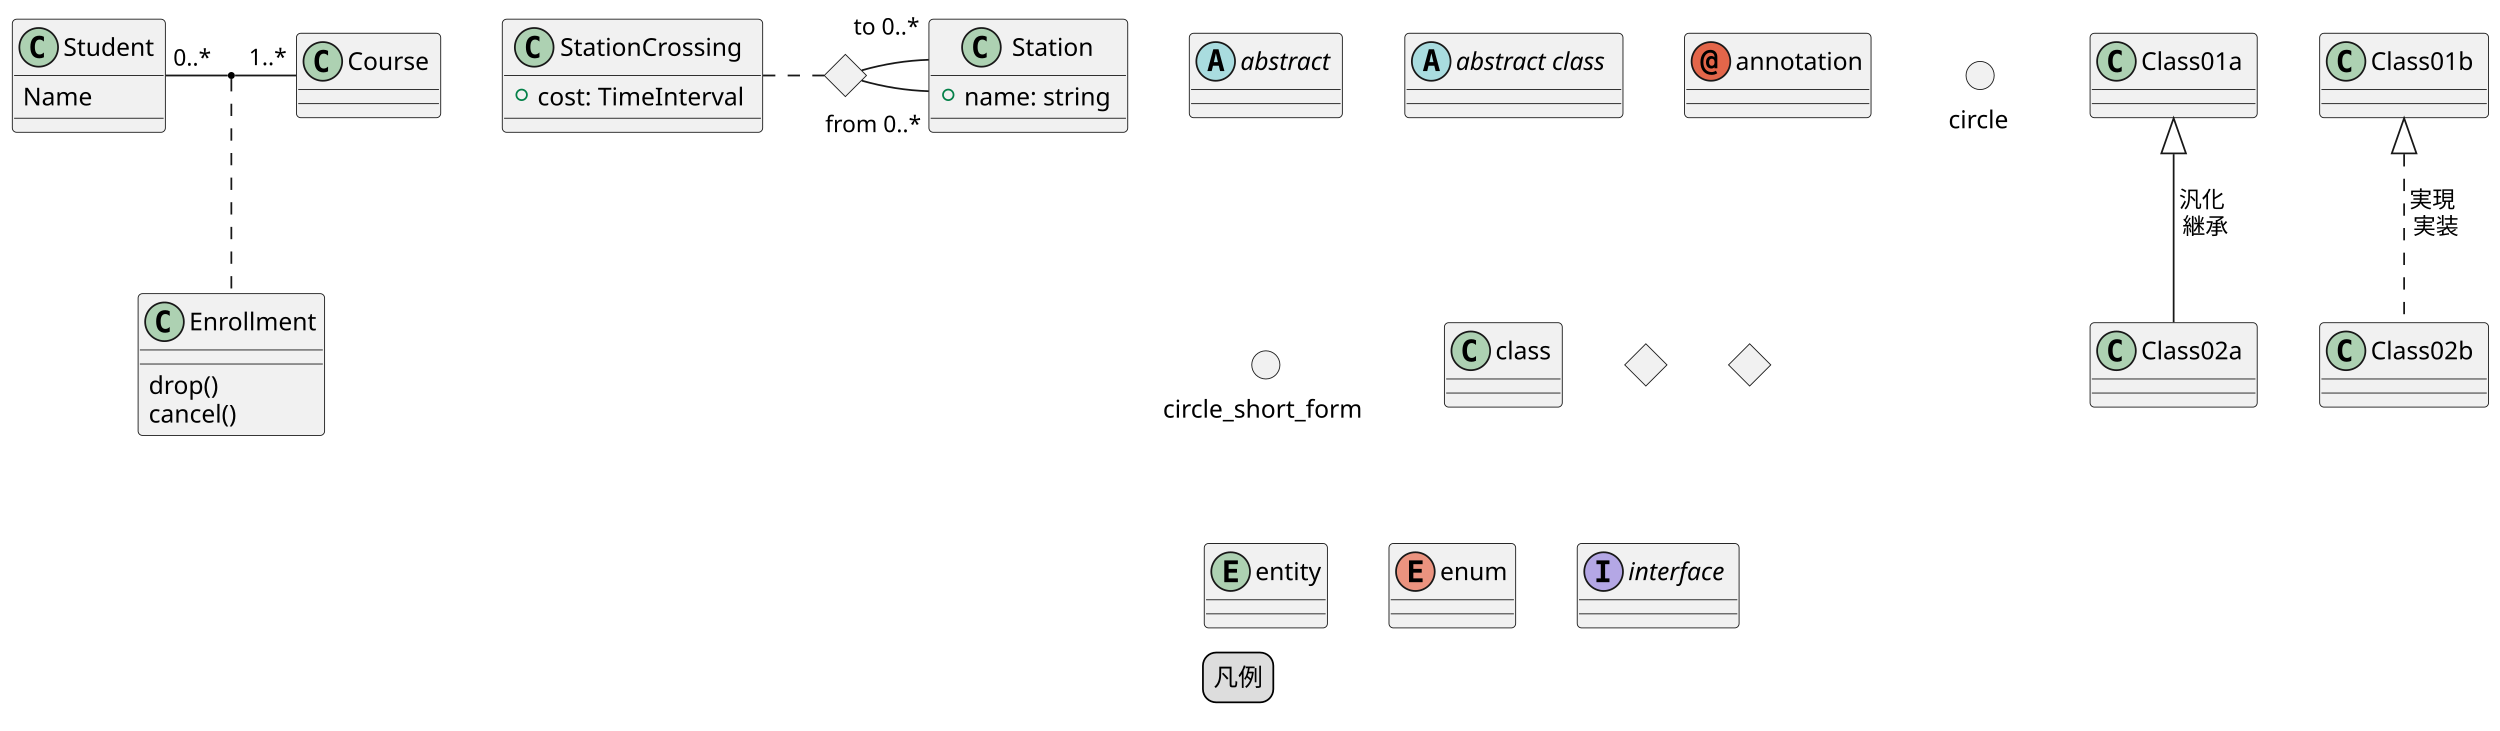
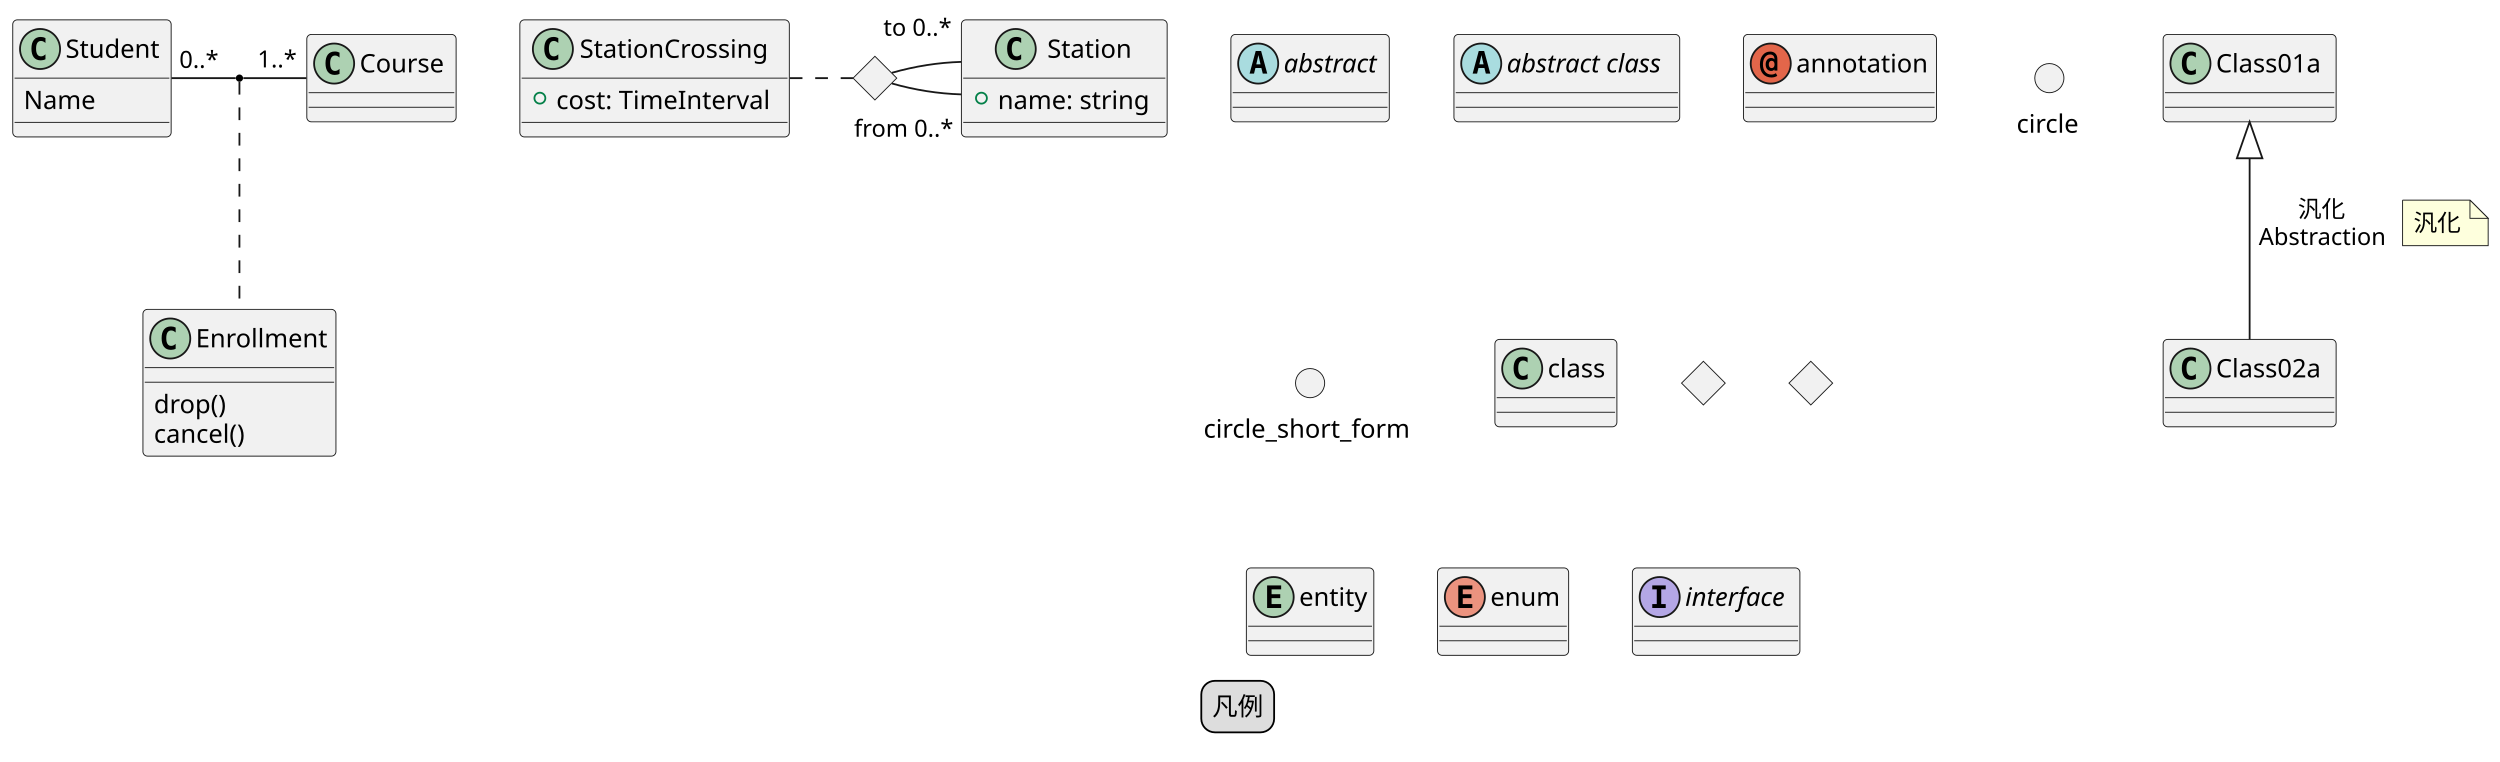
- <svg xmlns="http://www.w3.org/2000/svg" contentStyleType="text/css" height="415px" preserveAspectRatio="none" style="width:1421px;height:415px;background:#FFFFFF;" version="1.1" viewBox="0 0 1421 415" width="1421px" zoomAndPan="magnify">
+ <svg xmlns="http://www.w3.org/2000/svg" contentStyleType="text/css" height="418px" preserveAspectRatio="none" style="width:1373px;height:418px;background:#FFFFFF;" version="1.1" viewBox="0 0 1373 418" width="1373px" zoomAndPan="magnify">
  <defs />
  <g>
    <g id="elem_abstract">
      <rect codeLine="5" fill="#F1F1F1" height="48" id="abstract" rx="2.5" ry="2.5" style="stroke:#181818;stroke-width:0.5;" width="87" x="676" y="18.909" />
      <ellipse cx="691" cy="34.909" fill="#A9DCDF" rx="11" ry="11" style="stroke:#181818;stroke-width:1.0;" />
      <path d="M691.109,30.253 L689.953,35.331 L692.281,35.331 L691.109,30.253 Z M689.625,28.019 L692.609,28.019 L695.969,40.409 L693.516,40.409 L692.75,37.347 L689.469,37.347 L688.719,40.409 L686.281,40.409 L689.625,28.019 Z " fill="#000000" />
      <text fill="#000000" font-family="sans-serif" font-size="14" font-style="italic" lengthAdjust="spacing" textLength="55" x="705" y="39.756">abstract</text>
      <line style="stroke:#181818;stroke-width:0.5;" x1="677" x2="762" y1="50.909" y2="50.909" />
      <line style="stroke:#181818;stroke-width:0.5;" x1="677" x2="762" y1="58.909" y2="58.909" />
    </g>
    <g id="elem_abstract class">
      <rect codeLine="6" fill="#F1F1F1" height="48" id="abstract class" rx="2.5" ry="2.5" style="stroke:#181818;stroke-width:0.5;" width="124" x="798.5" y="18.909" />
      <ellipse cx="813.5" cy="34.909" fill="#A9DCDF" rx="11" ry="11" style="stroke:#181818;stroke-width:1.0;" />
      <path d="M813.609,30.253 L812.453,35.331 L814.781,35.331 L813.609,30.253 Z M812.125,28.019 L815.109,28.019 L818.469,40.409 L816.016,40.409 L815.25,37.347 L811.969,37.347 L811.219,40.409 L808.781,40.409 L812.125,28.019 Z " fill="#000000" />
      <text fill="#000000" font-family="sans-serif" font-size="14" font-style="italic" lengthAdjust="spacing" textLength="92" x="827.5" y="39.756">abstract class</text>
      <line style="stroke:#181818;stroke-width:0.5;" x1="799.5" x2="921.5" y1="50.909" y2="50.909" />
      <line style="stroke:#181818;stroke-width:0.5;" x1="799.5" x2="921.5" y1="58.909" y2="58.909" />
    </g>
    <g id="elem_annotation">
      <rect codeLine="7" fill="#F1F1F1" height="48" id="annotation" rx="2.5" ry="2.5" style="stroke:#181818;stroke-width:0.5;" width="106" x="957.5" y="18.909" />
      <ellipse cx="972.5" cy="34.909" fill="#E3664A" rx="11" ry="11" style="stroke:#181818;stroke-width:1.0;" />
      <path d="M974.578,35.378 Q974.578,34.441 974.156,33.909 Q973.734,33.378 972.984,33.378 Q972.25,33.378 971.828,33.909 Q971.422,34.441 971.422,35.378 Q971.422,36.331 971.828,36.862 Q972.25,37.394 972.984,37.394 Q973.734,37.394 974.156,36.862 Q974.578,36.331 974.578,35.378 Z M976.125,38.784 L974.5,38.784 L974.5,38.112 Q974.172,38.55 973.75,38.753 Q973.328,38.956 972.719,38.956 Q971.359,38.956 970.531,37.987 Q969.703,37.003 969.703,35.378 Q969.703,33.784 970.531,32.816 Q971.359,31.831 972.719,31.831 Q973.312,31.831 973.766,32.034 Q974.219,32.237 974.5,32.628 L974.5,32.284 Q974.5,31.159 973.875,30.55 Q973.25,29.925 972.109,29.925 Q970.391,29.925 969.297,31.456 Q968.203,32.972 968.203,35.409 Q968.203,37.956 969.453,39.456 Q970.719,40.956 972.828,40.956 Q973.484,40.956 974.109,40.769 Q974.734,40.581 975.312,40.191 L976.078,41.644 Q975.406,42.097 974.609,42.316 Q973.812,42.55 972.906,42.55 Q970,42.55 968.266,40.612 Q966.547,38.691 966.547,35.409 Q966.547,32.191 968.094,30.269 Q969.656,28.331 972.219,28.331 Q974.016,28.331 975.062,29.425 Q976.125,30.519 976.125,32.394 L976.125,38.784 Z " fill="#000000" />
      <text fill="#000000" font-family="sans-serif" font-size="14" lengthAdjust="spacing" textLength="74" x="986.5" y="39.756">annotation</text>
      <line style="stroke:#181818;stroke-width:0.5;" x1="958.5" x2="1062.5" y1="50.909" y2="50.909" />
      <line style="stroke:#181818;stroke-width:0.5;" x1="958.5" x2="1062.5" y1="58.909" y2="58.909" />
    </g>
    <g id="elem_circle">
      <ellipse cx="1125.5" cy="42.909" fill="#F1F1F1" rx="8" ry="8" style="stroke:#181818;stroke-width:0.5;" />
      <text fill="#000000" font-family="sans-serif" font-size="14" lengthAdjust="spacing" textLength="36" x="1107.5" y="72.904">circle</text>
    </g>
    <g id="elem_circle_short_form">
-       <ellipse cx="719.5" cy="207.409" fill="#F1F1F1" rx="8" ry="8" style="stroke:#181818;stroke-width:0.5;" />
-       <text fill="#000000" font-family="sans-serif" font-size="14" lengthAdjust="spacing" textLength="117" x="661" y="237.405">circle_short_form</text>
+       <ellipse cx="719.5" cy="210.409" fill="#F1F1F1" rx="8" ry="8" style="stroke:#181818;stroke-width:0.5;" />
+       <text fill="#000000" font-family="sans-serif" font-size="14" lengthAdjust="spacing" textLength="117" x="661" y="240.405">circle_short_form</text>
    </g>
    <g id="elem_class">
-       <rect codeLine="10" fill="#F1F1F1" height="48" id="class" rx="2.5" ry="2.5" style="stroke:#181818;stroke-width:0.5;" width="67" x="821" y="183.409" />
-       <ellipse cx="836" cy="199.409" fill="#ADD1B2" rx="11" ry="11" style="stroke:#181818;stroke-width:1.0;" />
-       <path d="M838.969,205.05 Q838.391,205.347 837.75,205.488 Q837.109,205.644 836.406,205.644 Q833.906,205.644 832.578,204.003 Q831.266,202.347 831.266,199.222 Q831.266,196.097 832.578,194.441 Q833.906,192.784 836.406,192.784 Q837.109,192.784 837.75,192.941 Q838.406,193.097 838.969,193.394 L838.969,196.113 Q838.344,195.534 837.75,195.269 Q837.156,194.988 836.531,194.988 Q835.188,194.988 834.5,196.066 Q833.812,197.128 833.812,199.222 Q833.812,201.316 834.5,202.394 Q835.188,203.456 836.531,203.456 Q837.156,203.456 837.75,203.191 Q838.344,202.909 838.969,202.331 L838.969,205.05 Z " fill="#000000" />
-       <text fill="#000000" font-family="sans-serif" font-size="14" lengthAdjust="spacing" textLength="35" x="850" y="204.256">class</text>
-       <line style="stroke:#181818;stroke-width:0.5;" x1="822" x2="887" y1="215.409" y2="215.409" />
-       <line style="stroke:#181818;stroke-width:0.5;" x1="822" x2="887" y1="223.409" y2="223.409" />
+       <rect codeLine="10" fill="#F1F1F1" height="48" id="class" rx="2.5" ry="2.5" style="stroke:#181818;stroke-width:0.5;" width="67" x="821" y="186.409" />
+       <ellipse cx="836" cy="202.409" fill="#ADD1B2" rx="11" ry="11" style="stroke:#181818;stroke-width:1.0;" />
+       <path d="M838.969,208.05 Q838.391,208.347 837.75,208.488 Q837.109,208.644 836.406,208.644 Q833.906,208.644 832.578,207.003 Q831.266,205.347 831.266,202.222 Q831.266,199.097 832.578,197.441 Q833.906,195.784 836.406,195.784 Q837.109,195.784 837.75,195.941 Q838.406,196.097 838.969,196.394 L838.969,199.113 Q838.344,198.534 837.75,198.269 Q837.156,197.988 836.531,197.988 Q835.188,197.988 834.5,199.066 Q833.812,200.128 833.812,202.222 Q833.812,204.316 834.5,205.394 Q835.188,206.456 836.531,206.456 Q837.156,206.456 837.75,206.191 Q838.344,205.909 838.969,205.331 L838.969,208.05 Z " fill="#000000" />
+       <text fill="#000000" font-family="sans-serif" font-size="14" lengthAdjust="spacing" textLength="35" x="850" y="207.256">class</text>
+       <line style="stroke:#181818;stroke-width:0.5;" x1="822" x2="887" y1="218.409" y2="218.409" />
+       <line style="stroke:#181818;stroke-width:0.5;" x1="822" x2="887" y1="226.409" y2="226.409" />
    </g>
    <g id="elem_diamond">
-       <polygon fill="#F1F1F1" points="935.5,195.409,947.5,207.409,935.5,219.409,923.5,207.409,935.5,195.409" style="stroke:#181818;stroke-width:0.5;" />
+       <polygon fill="#F1F1F1" points="935.5,198.409,947.5,210.409,935.5,222.409,923.5,210.409,935.5,198.409" style="stroke:#181818;stroke-width:0.5;" />
    </g>
-     <polygon fill="#F1F1F1" points="994.5,195.409,1006.5,207.409,994.5,219.409,982.5,207.409,994.5,195.409" style="stroke:#181818;stroke-width:0.5;" />
+     <polygon fill="#F1F1F1" points="994.5,198.409,1006.5,210.409,994.5,222.409,982.5,210.409,994.5,198.409" style="stroke:#181818;stroke-width:0.5;" />
    <g id="elem_entity">
-       <rect codeLine="13" fill="#F1F1F1" height="48" id="entity" rx="2.5" ry="2.5" style="stroke:#181818;stroke-width:0.5;" width="70" x="684.5" y="308.909" />
-       <ellipse cx="699.5" cy="324.909" fill="#ADD1B2" rx="11" ry="11" style="stroke:#181818;stroke-width:1.0;" />
-       <path d="M703.609,330.909 L695.891,330.909 L695.891,318.519 L703.609,318.519 L703.609,320.675 L698.344,320.675 L698.344,323.347 L703.109,323.347 L703.109,325.503 L698.344,325.503 L698.344,328.753 L703.609,328.753 L703.609,330.909 Z " fill="#000000" />
-       <text fill="#000000" font-family="sans-serif" font-size="14" lengthAdjust="spacing" textLength="38" x="713.5" y="329.756">entity</text>
-       <line style="stroke:#181818;stroke-width:0.5;" x1="685.5" x2="753.5" y1="340.909" y2="340.909" />
-       <line style="stroke:#181818;stroke-width:0.5;" x1="685.5" x2="753.5" y1="348.909" y2="348.909" />
+       <rect codeLine="13" fill="#F1F1F1" height="48" id="entity" rx="2.5" ry="2.5" style="stroke:#181818;stroke-width:0.5;" width="70" x="684.5" y="311.909" />
+       <ellipse cx="699.5" cy="327.909" fill="#ADD1B2" rx="11" ry="11" style="stroke:#181818;stroke-width:1.0;" />
+       <path d="M703.609,333.909 L695.891,333.909 L695.891,321.519 L703.609,321.519 L703.609,323.675 L698.344,323.675 L698.344,326.347 L703.109,326.347 L703.109,328.503 L698.344,328.503 L698.344,331.753 L703.609,331.753 L703.609,333.909 Z " fill="#000000" />
+       <text fill="#000000" font-family="sans-serif" font-size="14" lengthAdjust="spacing" textLength="38" x="713.5" y="332.756">entity</text>
+       <line style="stroke:#181818;stroke-width:0.5;" x1="685.5" x2="753.5" y1="343.909" y2="343.909" />
+       <line style="stroke:#181818;stroke-width:0.5;" x1="685.5" x2="753.5" y1="351.909" y2="351.909" />
    </g>
    <g id="elem_enum">
-       <rect codeLine="14" fill="#F1F1F1" height="48" id="enum" rx="2.5" ry="2.5" style="stroke:#181818;stroke-width:0.5;" width="72" x="789.5" y="308.909" />
-       <ellipse cx="804.5" cy="324.909" fill="#EB937F" rx="11" ry="11" style="stroke:#181818;stroke-width:1.0;" />
-       <path d="M808.609,330.909 L800.891,330.909 L800.891,318.519 L808.609,318.519 L808.609,320.675 L803.344,320.675 L803.344,323.347 L808.109,323.347 L808.109,325.503 L803.344,325.503 L803.344,328.753 L808.609,328.753 L808.609,330.909 Z " fill="#000000" />
-       <text fill="#000000" font-family="sans-serif" font-size="14" lengthAdjust="spacing" textLength="40" x="818.5" y="329.756">enum</text>
-       <line style="stroke:#181818;stroke-width:0.5;" x1="790.5" x2="860.5" y1="340.909" y2="340.909" />
-       <line style="stroke:#181818;stroke-width:0.5;" x1="790.5" x2="860.5" y1="348.909" y2="348.909" />
+       <rect codeLine="14" fill="#F1F1F1" height="48" id="enum" rx="2.5" ry="2.5" style="stroke:#181818;stroke-width:0.5;" width="72" x="789.5" y="311.909" />
+       <ellipse cx="804.5" cy="327.909" fill="#EB937F" rx="11" ry="11" style="stroke:#181818;stroke-width:1.0;" />
+       <path d="M808.609,333.909 L800.891,333.909 L800.891,321.519 L808.609,321.519 L808.609,323.675 L803.344,323.675 L803.344,326.347 L808.109,326.347 L808.109,328.503 L803.344,328.503 L803.344,331.753 L808.609,331.753 L808.609,333.909 Z " fill="#000000" />
+       <text fill="#000000" font-family="sans-serif" font-size="14" lengthAdjust="spacing" textLength="40" x="818.5" y="332.756">enum</text>
+       <line style="stroke:#181818;stroke-width:0.5;" x1="790.5" x2="860.5" y1="343.909" y2="343.909" />
+       <line style="stroke:#181818;stroke-width:0.5;" x1="790.5" x2="860.5" y1="351.909" y2="351.909" />
    </g>
    <g id="elem_interface">
-       <rect codeLine="15" fill="#F1F1F1" height="48" id="interface" rx="2.5" ry="2.5" style="stroke:#181818;stroke-width:0.5;" width="92" x="896.5" y="308.909" />
-       <ellipse cx="911.5" cy="324.909" fill="#B4A7E5" rx="11" ry="11" style="stroke:#181818;stroke-width:1.0;" />
-       <path d="M907.422,320.675 L907.422,318.519 L914.812,318.519 L914.812,320.675 L912.344,320.675 L912.344,328.753 L914.812,328.753 L914.812,330.909 L907.422,330.909 L907.422,328.753 L909.891,328.753 L909.891,320.675 L907.422,320.675 Z " fill="#000000" />
-       <text fill="#000000" font-family="sans-serif" font-size="14" font-style="italic" lengthAdjust="spacing" textLength="60" x="925.5" y="329.756">interface</text>
-       <line style="stroke:#181818;stroke-width:0.5;" x1="897.5" x2="987.5" y1="340.909" y2="340.909" />
-       <line style="stroke:#181818;stroke-width:0.5;" x1="897.5" x2="987.5" y1="348.909" y2="348.909" />
+       <rect codeLine="15" fill="#F1F1F1" height="48" id="interface" rx="2.5" ry="2.5" style="stroke:#181818;stroke-width:0.5;" width="92" x="896.5" y="311.909" />
+       <ellipse cx="911.5" cy="327.909" fill="#B4A7E5" rx="11" ry="11" style="stroke:#181818;stroke-width:1.0;" />
+       <path d="M907.422,323.675 L907.422,321.519 L914.812,321.519 L914.812,323.675 L912.344,323.675 L912.344,331.753 L914.812,331.753 L914.812,333.909 L907.422,333.909 L907.422,331.753 L909.891,331.753 L909.891,323.675 L907.422,323.675 Z " fill="#000000" />
+       <text fill="#000000" font-family="sans-serif" font-size="14" font-style="italic" lengthAdjust="spacing" textLength="60" x="925.5" y="332.756">interface</text>
+       <line style="stroke:#181818;stroke-width:0.5;" x1="897.5" x2="987.5" y1="343.909" y2="343.909" />
+       <line style="stroke:#181818;stroke-width:0.5;" x1="897.5" x2="987.5" y1="351.909" y2="351.909" />
    </g>
    <g id="elem_Class01a">
      <rect fill="#F1F1F1" height="48" id="Class01a" rx="2.5" ry="2.5" style="stroke:#181818;stroke-width:0.5;" width="95" x="1188" y="18.909" />
      <ellipse cx="1203" cy="34.909" fill="#ADD1B2" rx="11" ry="11" style="stroke:#181818;stroke-width:1.0;" />
      <path d="M1205.969,40.55 Q1205.391,40.847 1204.75,40.987 Q1204.109,41.144 1203.406,41.144 Q1200.906,41.144 1199.578,39.503 Q1198.266,37.847 1198.266,34.722 Q1198.266,31.597 1199.578,29.941 Q1200.906,28.284 1203.406,28.284 Q1204.109,28.284 1204.75,28.441 Q1205.406,28.597 1205.969,28.894 L1205.969,31.613 Q1205.344,31.034 1204.75,30.769 Q1204.156,30.488 1203.531,30.488 Q1202.188,30.488 1201.5,31.566 Q1200.812,32.628 1200.812,34.722 Q1200.812,36.816 1201.5,37.894 Q1202.188,38.956 1203.531,38.956 Q1204.156,38.956 1204.75,38.691 Q1205.344,38.409 1205.969,37.831 L1205.969,40.55 Z " fill="#000000" />
      <text fill="#000000" font-family="sans-serif" font-size="14" lengthAdjust="spacing" textLength="63" x="1217" y="39.756">Class01a</text>
      <line style="stroke:#181818;stroke-width:0.5;" x1="1189" x2="1282" y1="50.909" y2="50.909" />
      <line style="stroke:#181818;stroke-width:0.5;" x1="1189" x2="1282" y1="58.909" y2="58.909" />
    </g>
    <g id="elem_Class02a">
-       <rect fill="#F1F1F1" height="48" id="Class02a" rx="2.5" ry="2.5" style="stroke:#181818;stroke-width:0.5;" width="95" x="1188" y="183.409" />
-       <ellipse cx="1203" cy="199.409" fill="#ADD1B2" rx="11" ry="11" style="stroke:#181818;stroke-width:1.0;" />
-       <path d="M1205.969,205.05 Q1205.391,205.347 1204.75,205.488 Q1204.109,205.644 1203.406,205.644 Q1200.906,205.644 1199.578,204.003 Q1198.266,202.347 1198.266,199.222 Q1198.266,196.097 1199.578,194.441 Q1200.906,192.784 1203.406,192.784 Q1204.109,192.784 1204.75,192.941 Q1205.406,193.097 1205.969,193.394 L1205.969,196.113 Q1205.344,195.534 1204.75,195.269 Q1204.156,194.988 1203.531,194.988 Q1202.188,194.988 1201.5,196.066 Q1200.812,197.128 1200.812,199.222 Q1200.812,201.316 1201.5,202.394 Q1202.188,203.456 1203.531,203.456 Q1204.156,203.456 1204.75,203.191 Q1205.344,202.909 1205.969,202.331 L1205.969,205.05 Z " fill="#000000" />
-       <text fill="#000000" font-family="sans-serif" font-size="14" lengthAdjust="spacing" textLength="63" x="1217" y="204.256">Class02a</text>
-       <line style="stroke:#181818;stroke-width:0.5;" x1="1189" x2="1282" y1="215.409" y2="215.409" />
-       <line style="stroke:#181818;stroke-width:0.5;" x1="1189" x2="1282" y1="223.409" y2="223.409" />
-     </g>
-     <g id="elem_Class01b">
-       <rect fill="#F1F1F1" height="48" id="Class01b" rx="2.5" ry="2.5" style="stroke:#181818;stroke-width:0.5;" width="96" x="1318.5" y="18.909" />
-       <ellipse cx="1333.5" cy="34.909" fill="#ADD1B2" rx="11" ry="11" style="stroke:#181818;stroke-width:1.0;" />
-       <path d="M1336.469,40.55 Q1335.891,40.847 1335.25,40.987 Q1334.609,41.144 1333.906,41.144 Q1331.406,41.144 1330.078,39.503 Q1328.766,37.847 1328.766,34.722 Q1328.766,31.597 1330.078,29.941 Q1331.406,28.284 1333.906,28.284 Q1334.609,28.284 1335.25,28.441 Q1335.906,28.597 1336.469,28.894 L1336.469,31.613 Q1335.844,31.034 1335.25,30.769 Q1334.656,30.488 1334.031,30.488 Q1332.688,30.488 1332,31.566 Q1331.312,32.628 1331.312,34.722 Q1331.312,36.816 1332,37.894 Q1332.688,38.956 1334.031,38.956 Q1334.656,38.956 1335.25,38.691 Q1335.844,38.409 1336.469,37.831 L1336.469,40.55 Z " fill="#000000" />
-       <text fill="#000000" font-family="sans-serif" font-size="14" lengthAdjust="spacing" textLength="64" x="1347.5" y="39.756">Class01b</text>
-       <line style="stroke:#181818;stroke-width:0.5;" x1="1319.5" x2="1413.5" y1="50.909" y2="50.909" />
-       <line style="stroke:#181818;stroke-width:0.5;" x1="1319.5" x2="1413.5" y1="58.909" y2="58.909" />
-     </g>
-     <g id="elem_Class02b">
-       <rect fill="#F1F1F1" height="48" id="Class02b" rx="2.5" ry="2.5" style="stroke:#181818;stroke-width:0.5;" width="96" x="1318.5" y="183.409" />
-       <ellipse cx="1333.5" cy="199.409" fill="#ADD1B2" rx="11" ry="11" style="stroke:#181818;stroke-width:1.0;" />
-       <path d="M1336.469,205.05 Q1335.891,205.347 1335.25,205.488 Q1334.609,205.644 1333.906,205.644 Q1331.406,205.644 1330.078,204.003 Q1328.766,202.347 1328.766,199.222 Q1328.766,196.097 1330.078,194.441 Q1331.406,192.784 1333.906,192.784 Q1334.609,192.784 1335.25,192.941 Q1335.906,193.097 1336.469,193.394 L1336.469,196.113 Q1335.844,195.534 1335.25,195.269 Q1334.656,194.988 1334.031,194.988 Q1332.688,194.988 1332,196.066 Q1331.312,197.128 1331.312,199.222 Q1331.312,201.316 1332,202.394 Q1332.688,203.456 1334.031,203.456 Q1334.656,203.456 1335.25,203.191 Q1335.844,202.909 1336.469,202.331 L1336.469,205.05 Z " fill="#000000" />
-       <text fill="#000000" font-family="sans-serif" font-size="14" lengthAdjust="spacing" textLength="64" x="1347.5" y="204.256">Class02b</text>
-       <line style="stroke:#181818;stroke-width:0.5;" x1="1319.5" x2="1413.5" y1="215.409" y2="215.409" />
-       <line style="stroke:#181818;stroke-width:0.5;" x1="1319.5" x2="1413.5" y1="223.409" y2="223.409" />
+       <rect fill="#F1F1F1" height="48" id="Class02a" rx="2.5" ry="2.5" style="stroke:#181818;stroke-width:0.5;" width="95" x="1188" y="186.409" />
+       <ellipse cx="1203" cy="202.409" fill="#ADD1B2" rx="11" ry="11" style="stroke:#181818;stroke-width:1.0;" />
+       <path d="M1205.969,208.05 Q1205.391,208.347 1204.75,208.488 Q1204.109,208.644 1203.406,208.644 Q1200.906,208.644 1199.578,207.003 Q1198.266,205.347 1198.266,202.222 Q1198.266,199.097 1199.578,197.441 Q1200.906,195.784 1203.406,195.784 Q1204.109,195.784 1204.75,195.941 Q1205.406,196.097 1205.969,196.394 L1205.969,199.113 Q1205.344,198.534 1204.75,198.269 Q1204.156,197.988 1203.531,197.988 Q1202.188,197.988 1201.5,199.066 Q1200.812,200.128 1200.812,202.222 Q1200.812,204.316 1201.5,205.394 Q1202.188,206.456 1203.531,206.456 Q1204.156,206.456 1204.75,206.191 Q1205.344,205.909 1205.969,205.331 L1205.969,208.05 Z " fill="#000000" />
+       <text fill="#000000" font-family="sans-serif" font-size="14" lengthAdjust="spacing" textLength="63" x="1217" y="207.256">Class02a</text>
+       <line style="stroke:#181818;stroke-width:0.5;" x1="1189" x2="1282" y1="218.409" y2="218.409" />
+       <line style="stroke:#181818;stroke-width:0.5;" x1="1189" x2="1282" y1="226.409" y2="226.409" />
    </g>
    <g id="elem_Student">
-       <rect codeLine="21" fill="#F1F1F1" height="64.297" id="Student" rx="2.5" ry="2.5" style="stroke:#181818;stroke-width:0.5;" width="87" x="7" y="10.909" />
+       <rect codeLine="23" fill="#F1F1F1" height="64.297" id="Student" rx="2.5" ry="2.5" style="stroke:#181818;stroke-width:0.5;" width="87" x="7" y="10.909" />
      <ellipse cx="22" cy="26.909" fill="#ADD1B2" rx="11" ry="11" style="stroke:#181818;stroke-width:1.0;" />
      <path d="M24.969,32.55 Q24.391,32.847 23.75,32.987 Q23.109,33.144 22.406,33.144 Q19.906,33.144 18.578,31.503 Q17.266,29.847 17.266,26.722 Q17.266,23.597 18.578,21.941 Q19.906,20.284 22.406,20.284 Q23.109,20.284 23.75,20.441 Q24.406,20.597 24.969,20.894 L24.969,23.613 Q24.344,23.034 23.75,22.769 Q23.156,22.488 22.531,22.488 Q21.188,22.488 20.5,23.566 Q19.812,24.628 19.812,26.722 Q19.812,28.816 20.5,29.894 Q21.188,30.956 22.531,30.956 Q23.156,30.956 23.75,30.691 Q24.344,30.409 24.969,29.831 L24.969,32.55 Z " fill="#000000" />
      <text fill="#000000" font-family="sans-serif" font-size="14" lengthAdjust="spacing" textLength="55" x="36" y="31.756">Student</text>
      <line style="stroke:#181818;stroke-width:0.5;" x1="8" x2="93" y1="42.909" y2="42.909" />
      <text fill="#000000" font-family="sans-serif" font-size="14" lengthAdjust="spacing" textLength="40" x="13" y="59.904">Name</text>
      <line style="stroke:#181818;stroke-width:0.5;" x1="8" x2="93" y1="67.206" y2="67.206" />
    </g>
    <g id="elem_Course">
      <rect fill="#F1F1F1" height="48" id="Course" rx="2.5" ry="2.5" style="stroke:#181818;stroke-width:0.5;" width="82" x="168.5" y="18.909" />
      <ellipse cx="183.5" cy="34.909" fill="#ADD1B2" rx="11" ry="11" style="stroke:#181818;stroke-width:1.0;" />
      <path d="M186.469,40.55 Q185.891,40.847 185.25,40.987 Q184.609,41.144 183.906,41.144 Q181.406,41.144 180.078,39.503 Q178.766,37.847 178.766,34.722 Q178.766,31.597 180.078,29.941 Q181.406,28.284 183.906,28.284 Q184.609,28.284 185.25,28.441 Q185.906,28.597 186.469,28.894 L186.469,31.613 Q185.844,31.034 185.25,30.769 Q184.656,30.488 184.031,30.488 Q182.688,30.488 182,31.566 Q181.312,32.628 181.312,34.722 Q181.312,36.816 182,37.894 Q182.688,38.956 184.031,38.956 Q184.656,38.956 185.25,38.691 Q185.844,38.409 186.469,37.831 L186.469,40.55 Z " fill="#000000" />
      <text fill="#000000" font-family="sans-serif" font-size="14" lengthAdjust="spacing" textLength="50" x="197.5" y="39.756">Course</text>
      <line style="stroke:#181818;stroke-width:0.5;" x1="169.5" x2="249.5" y1="50.909" y2="50.909" />
      <line style="stroke:#181818;stroke-width:0.5;" x1="169.5" x2="249.5" y1="58.909" y2="58.909" />
    </g>
    <g id="elem_Enrollment">
-       <rect codeLine="26" fill="#F1F1F1" height="80.594" id="Enrollment" rx="2.5" ry="2.5" style="stroke:#181818;stroke-width:0.5;" width="106" x="78.5" y="166.909" />
-       <ellipse cx="93.5" cy="182.909" fill="#ADD1B2" rx="11" ry="11" style="stroke:#181818;stroke-width:1.0;" />
-       <path d="M96.469,188.55 Q95.891,188.847 95.25,188.988 Q94.609,189.144 93.906,189.144 Q91.406,189.144 90.078,187.503 Q88.766,185.847 88.766,182.722 Q88.766,179.597 90.078,177.941 Q91.406,176.284 93.906,176.284 Q94.609,176.284 95.25,176.441 Q95.906,176.597 96.469,176.894 L96.469,179.613 Q95.844,179.034 95.25,178.769 Q94.656,178.488 94.031,178.488 Q92.688,178.488 92,179.566 Q91.312,180.628 91.312,182.722 Q91.312,184.816 92,185.894 Q92.688,186.956 94.031,186.956 Q94.656,186.956 95.25,186.691 Q95.844,186.409 96.469,185.831 L96.469,188.55 Z " fill="#000000" />
-       <text fill="#000000" font-family="sans-serif" font-size="14" lengthAdjust="spacing" textLength="74" x="107.5" y="187.756">Enrollment</text>
-       <line style="stroke:#181818;stroke-width:0.5;" x1="79.5" x2="183.5" y1="198.909" y2="198.909" />
-       <line style="stroke:#181818;stroke-width:0.5;" x1="79.5" x2="183.5" y1="206.909" y2="206.909" />
-       <text fill="#000000" font-family="sans-serif" font-size="14" lengthAdjust="spacing" textLength="42" x="84.5" y="223.905">drop()</text>
-       <text fill="#000000" font-family="sans-serif" font-size="14" lengthAdjust="spacing" textLength="55" x="84.5" y="240.201">cancel()</text>
+       <rect codeLine="28" fill="#F1F1F1" height="80.594" id="Enrollment" rx="2.5" ry="2.5" style="stroke:#181818;stroke-width:0.5;" width="106" x="78.5" y="169.909" />
+       <ellipse cx="93.5" cy="185.909" fill="#ADD1B2" rx="11" ry="11" style="stroke:#181818;stroke-width:1.0;" />
+       <path d="M96.469,191.55 Q95.891,191.847 95.25,191.988 Q94.609,192.144 93.906,192.144 Q91.406,192.144 90.078,190.503 Q88.766,188.847 88.766,185.722 Q88.766,182.597 90.078,180.941 Q91.406,179.284 93.906,179.284 Q94.609,179.284 95.25,179.441 Q95.906,179.597 96.469,179.894 L96.469,182.613 Q95.844,182.034 95.25,181.769 Q94.656,181.488 94.031,181.488 Q92.688,181.488 92,182.566 Q91.312,183.628 91.312,185.722 Q91.312,187.816 92,188.894 Q92.688,189.956 94.031,189.956 Q94.656,189.956 95.25,189.691 Q95.844,189.409 96.469,188.831 L96.469,191.55 Z " fill="#000000" />
+       <text fill="#000000" font-family="sans-serif" font-size="14" lengthAdjust="spacing" textLength="74" x="107.5" y="190.756">Enrollment</text>
+       <line style="stroke:#181818;stroke-width:0.5;" x1="79.5" x2="183.5" y1="201.909" y2="201.909" />
+       <line style="stroke:#181818;stroke-width:0.5;" x1="79.5" x2="183.5" y1="209.909" y2="209.909" />
+       <text fill="#000000" font-family="sans-serif" font-size="14" lengthAdjust="spacing" textLength="42" x="84.5" y="226.905">drop()</text>
+       <text fill="#000000" font-family="sans-serif" font-size="14" lengthAdjust="spacing" textLength="55" x="84.5" y="243.201">cancel()</text>
    </g>
    <ellipse cx="131.5" cy="42.909" fill="#000000" rx="2" ry="2" style="stroke:none;stroke-width:1.0;" />
    <g id="elem_Station">
-       <rect codeLine="31" fill="#F1F1F1" height="64.297" id="Station" rx="2.5" ry="2.5" style="stroke:#181818;stroke-width:0.5;" width="113" x="528" y="10.909" />
+       <rect codeLine="33" fill="#F1F1F1" height="64.297" id="Station" rx="2.5" ry="2.5" style="stroke:#181818;stroke-width:0.5;" width="113" x="528" y="10.909" />
      <ellipse cx="557.85" cy="26.909" fill="#ADD1B2" rx="11" ry="11" style="stroke:#181818;stroke-width:1.0;" />
      <path d="M560.819,32.55 Q560.241,32.847 559.6,32.987 Q558.959,33.144 558.256,33.144 Q555.756,33.144 554.428,31.503 Q553.116,29.847 553.116,26.722 Q553.116,23.597 554.428,21.941 Q555.756,20.284 558.256,20.284 Q558.959,20.284 559.6,20.441 Q560.256,20.597 560.819,20.894 L560.819,23.613 Q560.194,23.034 559.6,22.769 Q559.006,22.488 558.381,22.488 Q557.038,22.488 556.35,23.566 Q555.663,24.628 555.663,26.722 Q555.663,28.816 556.35,29.894 Q557.038,30.956 558.381,30.956 Q559.006,30.956 559.6,30.691 Q560.194,30.409 560.819,29.831 L560.819,32.55 Z " fill="#000000" />
      <text fill="#000000" font-family="sans-serif" font-size="14" lengthAdjust="spacing" textLength="48" x="575.15" y="31.756">Station</text>
      <line style="stroke:#181818;stroke-width:0.5;" x1="529" x2="640" y1="42.909" y2="42.909" />
      <ellipse cx="539" cy="53.909" fill="none" rx="3" ry="3" style="stroke:#038048;stroke-width:1.0;" />
      <text fill="#000000" font-family="sans-serif" font-size="14" lengthAdjust="spacing" textLength="87" x="548" y="59.904">name: string</text>
      <line style="stroke:#181818;stroke-width:0.5;" x1="529" x2="640" y1="67.206" y2="67.206" />
    </g>
    <g id="elem_StationCrossing">
-       <rect codeLine="34" fill="#F1F1F1" height="64.297" id="StationCrossing" rx="2.5" ry="2.5" style="stroke:#181818;stroke-width:0.5;" width="148" x="285.5" y="10.909" />
+       <rect codeLine="36" fill="#F1F1F1" height="64.297" id="StationCrossing" rx="2.5" ry="2.5" style="stroke:#181818;stroke-width:0.5;" width="148" x="285.5" y="10.909" />
      <ellipse cx="303.65" cy="26.909" fill="#ADD1B2" rx="11" ry="11" style="stroke:#181818;stroke-width:1.0;" />
      <path d="M306.619,32.55 Q306.041,32.847 305.4,32.987 Q304.759,33.144 304.056,33.144 Q301.556,33.144 300.228,31.503 Q298.916,29.847 298.916,26.722 Q298.916,23.597 300.228,21.941 Q301.556,20.284 304.056,20.284 Q304.759,20.284 305.4,20.441 Q306.056,20.597 306.619,20.894 L306.619,23.613 Q305.994,23.034 305.4,22.769 Q304.806,22.488 304.181,22.488 Q302.837,22.488 302.15,23.566 Q301.462,24.628 301.462,26.722 Q301.462,28.816 302.15,29.894 Q302.837,30.956 304.181,30.956 Q304.806,30.956 305.4,30.691 Q305.994,30.409 306.619,29.831 L306.619,32.55 Z " fill="#000000" />
      <text fill="#000000" font-family="sans-serif" font-size="14" lengthAdjust="spacing" textLength="109" x="318.35" y="31.756">StationCrossing</text>
      <line style="stroke:#181818;stroke-width:0.5;" x1="286.5" x2="432.5" y1="42.909" y2="42.909" />
      <ellipse cx="296.5" cy="53.909" fill="none" rx="3" ry="3" style="stroke:#038048;stroke-width:1.0;" />
      <text fill="#000000" font-family="sans-serif" font-size="14" lengthAdjust="spacing" textLength="122" x="305.5" y="59.904">cost: TimeInterval</text>
      <line style="stroke:#181818;stroke-width:0.5;" x1="286.5" x2="432.5" y1="67.206" y2="67.206" />
    </g>
    <polygon fill="#F1F1F1" points="480.5,30.909,492.5,42.909,480.5,54.909,468.5,42.909,480.5,30.909" style="stroke:#181818;stroke-width:0.5;" />
    <g id="link_Class01a_Class02a">
-       <path codeLine="18" d="M1235.5,87.609 C1235.5,118.369 1235.5,158.329 1235.5,183.169 " fill="none" id="Class01a-backto-Class02a" style="stroke:#181818;stroke-width:1.0;" />
-       <polygon fill="none" points="1228.5,87.189,1235.5,67.189,1242.5,87.189,1228.5,87.189" style="stroke:#181818;stroke-width:1.0;" />
-       <text fill="#000000" font-family="sans-serif" font-size="13" lengthAdjust="spacing" textLength="26" x="1238.5" y="117.976">汎化</text>
-       <text fill="#000000" font-family="sans-serif" font-size="13" lengthAdjust="spacing" textLength="26" x="1240.5" y="133.109">継承</text>
+       <path codeLine="17" d="M1235.5,86.939 C1235.5,118.699 1235.5,160.679 1235.5,186.329 " fill="none" id="Class01a-backto-Class02a" style="stroke:#181818;stroke-width:1.0;" />
+       <polygon fill="none" points="1228.5,86.919,1235.5,66.919,1242.5,86.919,1228.5,86.919" style="stroke:#181818;stroke-width:1.0;" />
+       <text fill="#000000" font-family="sans-serif" font-size="13" lengthAdjust="spacing" textLength="26" x="1262" y="119.41">汎化</text>
+       <text fill="#000000" font-family="sans-serif" font-size="13" lengthAdjust="spacing" textLength="73" x="1240.5" y="134.543">Abstraction</text>
+       <path d="M1319.5,109.909 L1319.5,134.909 L1366.5,134.909 L1366.5,119.909 L1356.5,109.909 L1319.5,109.909 " fill="#FEFFDD" style="stroke:#181818;stroke-width:0.5;" />
+       <path d="M1356.5,109.909 L1356.5,119.909 L1366.5,119.909 L1356.5,109.909 " fill="#FEFFDD" style="stroke:#181818;stroke-width:0.5;" />
+       <text fill="#000000" font-family="sans-serif" font-size="13" lengthAdjust="spacing" textLength="26" x="1325.5" y="126.976">汎化</text>
    </g>
-     <g id="link_Class01b_Class02b">
-       <path codeLine="19" d="M1366.5,87.609 C1366.5,118.369 1366.5,158.329 1366.5,183.169 " fill="none" id="Class01b-backto-Class02b" style="stroke:#181818;stroke-width:1.0;stroke-dasharray:7.0,7.0;" />
-       <polygon fill="none" points="1359.5,87.189,1366.5,67.189,1373.5,87.189,1359.5,87.189" style="stroke:#181818;stroke-width:1.0;" />
-       <text fill="#000000" font-family="sans-serif" font-size="13" lengthAdjust="spacing" textLength="26" x="1369.5" y="117.976">実現</text>
-       <text fill="#000000" font-family="sans-serif" font-size="13" lengthAdjust="spacing" textLength="26" x="1371.5" y="133.109">実装</text>
-     </g>
-     <g id="link_Student_apoint119">
-       <path d="M94.16,42.909 C105.93,42.909 117.69,42.909 129.46,42.909 " fill="none" id="Student-apoint119" style="stroke:#181818;stroke-width:1.0;" />
+     <g id="link_Student_apoint113">
+       <path d="M94.16,42.909 C105.93,42.909 117.69,42.909 129.46,42.909 " fill="none" id="Student-apoint113" style="stroke:#181818;stroke-width:1.0;" />
      <text fill="#000000" font-family="sans-serif" font-size="13" lengthAdjust="spacing" textLength="23" x="98.47" y="37.29">0..*</text>
    </g>
-     <g id="link_apoint119_Course">
-       <path d="M133.63,42.909 C145.19,42.909 156.75,42.909 168.31,42.909 " fill="none" id="apoint119-Course" style="stroke:#181818;stroke-width:1.0;" />
+     <g id="link_apoint113_Course">
+       <path d="M133.63,42.909 C145.19,42.909 156.75,42.909 168.31,42.909 " fill="none" id="apoint113-Course" style="stroke:#181818;stroke-width:1.0;" />
      <text fill="#000000" font-family="sans-serif" font-size="13" lengthAdjust="spacing" textLength="23" x="141.415" y="37.02">1..*</text>
    </g>
-     <g id="link_apoint119_Enrollment">
-       <path d="M131.5,44.949 C131.5,54.109 131.5,121.919 131.5,166.699 " fill="none" id="apoint119-Enrollment" style="stroke:#181818;stroke-width:1.0;stroke-dasharray:7.0,7.0;" />
+     <g id="link_apoint113_Enrollment">
+       <path d="M131.5,44.969 C131.5,54.349 131.5,124.179 131.5,169.779 " fill="none" id="apoint113-Enrollment" style="stroke:#181818;stroke-width:1.0;stroke-dasharray:7.0,7.0;" />
    </g>
    <g id="link_StationCrossing_diamond1">
-       <path codeLine="38" d="M433.71,42.909 C445.28,42.909 456.86,42.909 468.44,42.909 " fill="none" id="StationCrossing-diamond1" style="stroke:#181818;stroke-width:1.0;stroke-dasharray:7.0,7.0;" />
+       <path codeLine="40" d="M433.71,42.909 C445.28,42.909 456.86,42.909 468.44,42.909 " fill="none" id="StationCrossing-diamond1" style="stroke:#181818;stroke-width:1.0;stroke-dasharray:7.0,7.0;" />
    </g>
    <g id="link_diamond1_Station">
-       <path codeLine="39" d="M489.84,45.849 C502.54,49.459 515.23,51.449 527.93,51.839 " fill="none" id="diamond1-Station" style="stroke:#181818;stroke-width:1.0;" />
+       <path codeLine="41" d="M489.84,45.849 C502.54,49.459 515.23,51.449 527.93,51.839 " fill="none" id="diamond1-Station" style="stroke:#181818;stroke-width:1.0;" />
      <text fill="#000000" font-family="sans-serif" font-size="13" lengthAdjust="spacing" textLength="57" x="469.047" y="75.09">from 0..*</text>
    </g>
    <g id="link_diamond1_Station">
-       <path codeLine="40" d="M489.84,39.969 C502.54,36.359 515.23,34.369 527.93,33.979 " fill="none" id="diamond1-Station-1" style="stroke:#181818;stroke-width:1.0;" />
+       <path codeLine="42" d="M489.84,39.969 C502.54,36.359 515.23,34.369 527.93,33.979 " fill="none" id="diamond1-Station-1" style="stroke:#181818;stroke-width:1.0;" />
      <text fill="#000000" font-family="sans-serif" font-size="13" lengthAdjust="spacing" textLength="40" x="485.141" y="19.633">to 0..*</text>
    </g>
-     <rect fill="#DDDDDD" height="28.297" rx="7.5" ry="7.5" style="stroke:#000000;stroke-width:1.0;" width="40" x="683.75" y="370.909" />
-     <text fill="#000000" font-family="sans-serif" font-size="14" lengthAdjust="spacing" textLength="28" x="689.75" y="389.904">凡例</text>
+     <rect fill="#DDDDDD" height="28.297" rx="7.5" ry="7.5" style="stroke:#000000;stroke-width:1.0;" width="40" x="659.75" y="373.909" />
+     <text fill="#000000" font-family="sans-serif" font-size="14" lengthAdjust="spacing" textLength="28" x="665.75" y="392.904">凡例</text>
  </g>
</svg>
